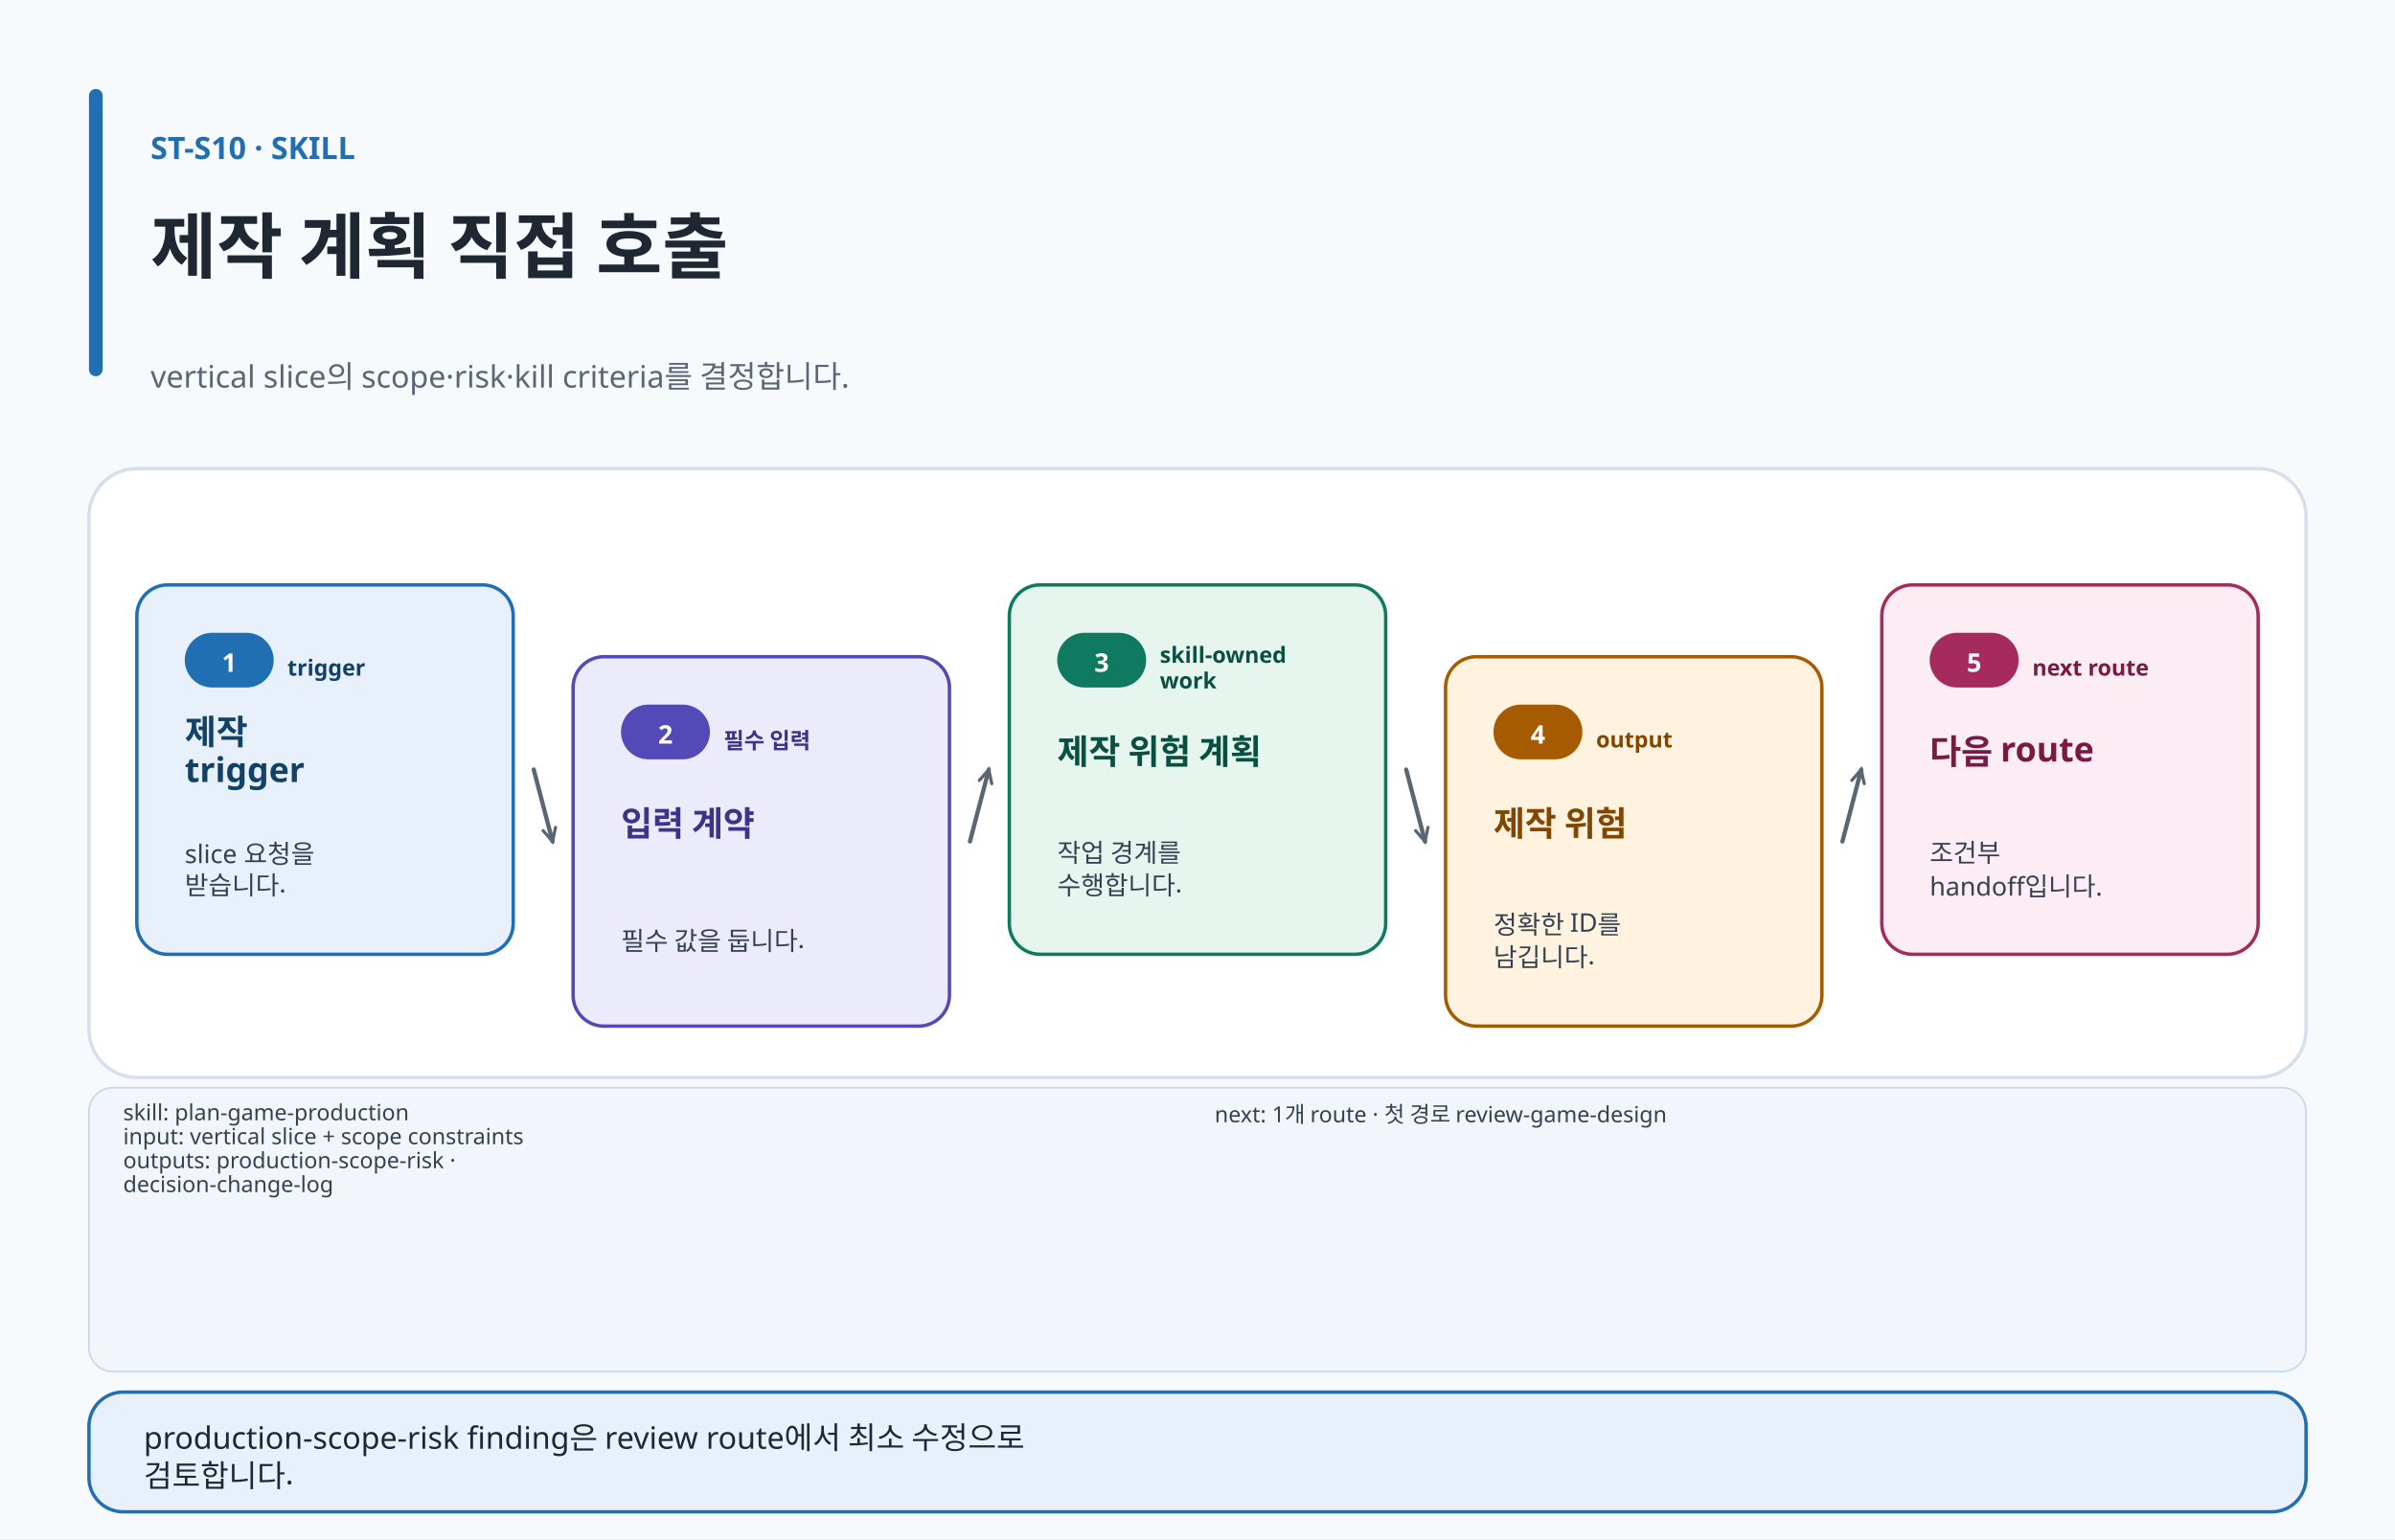
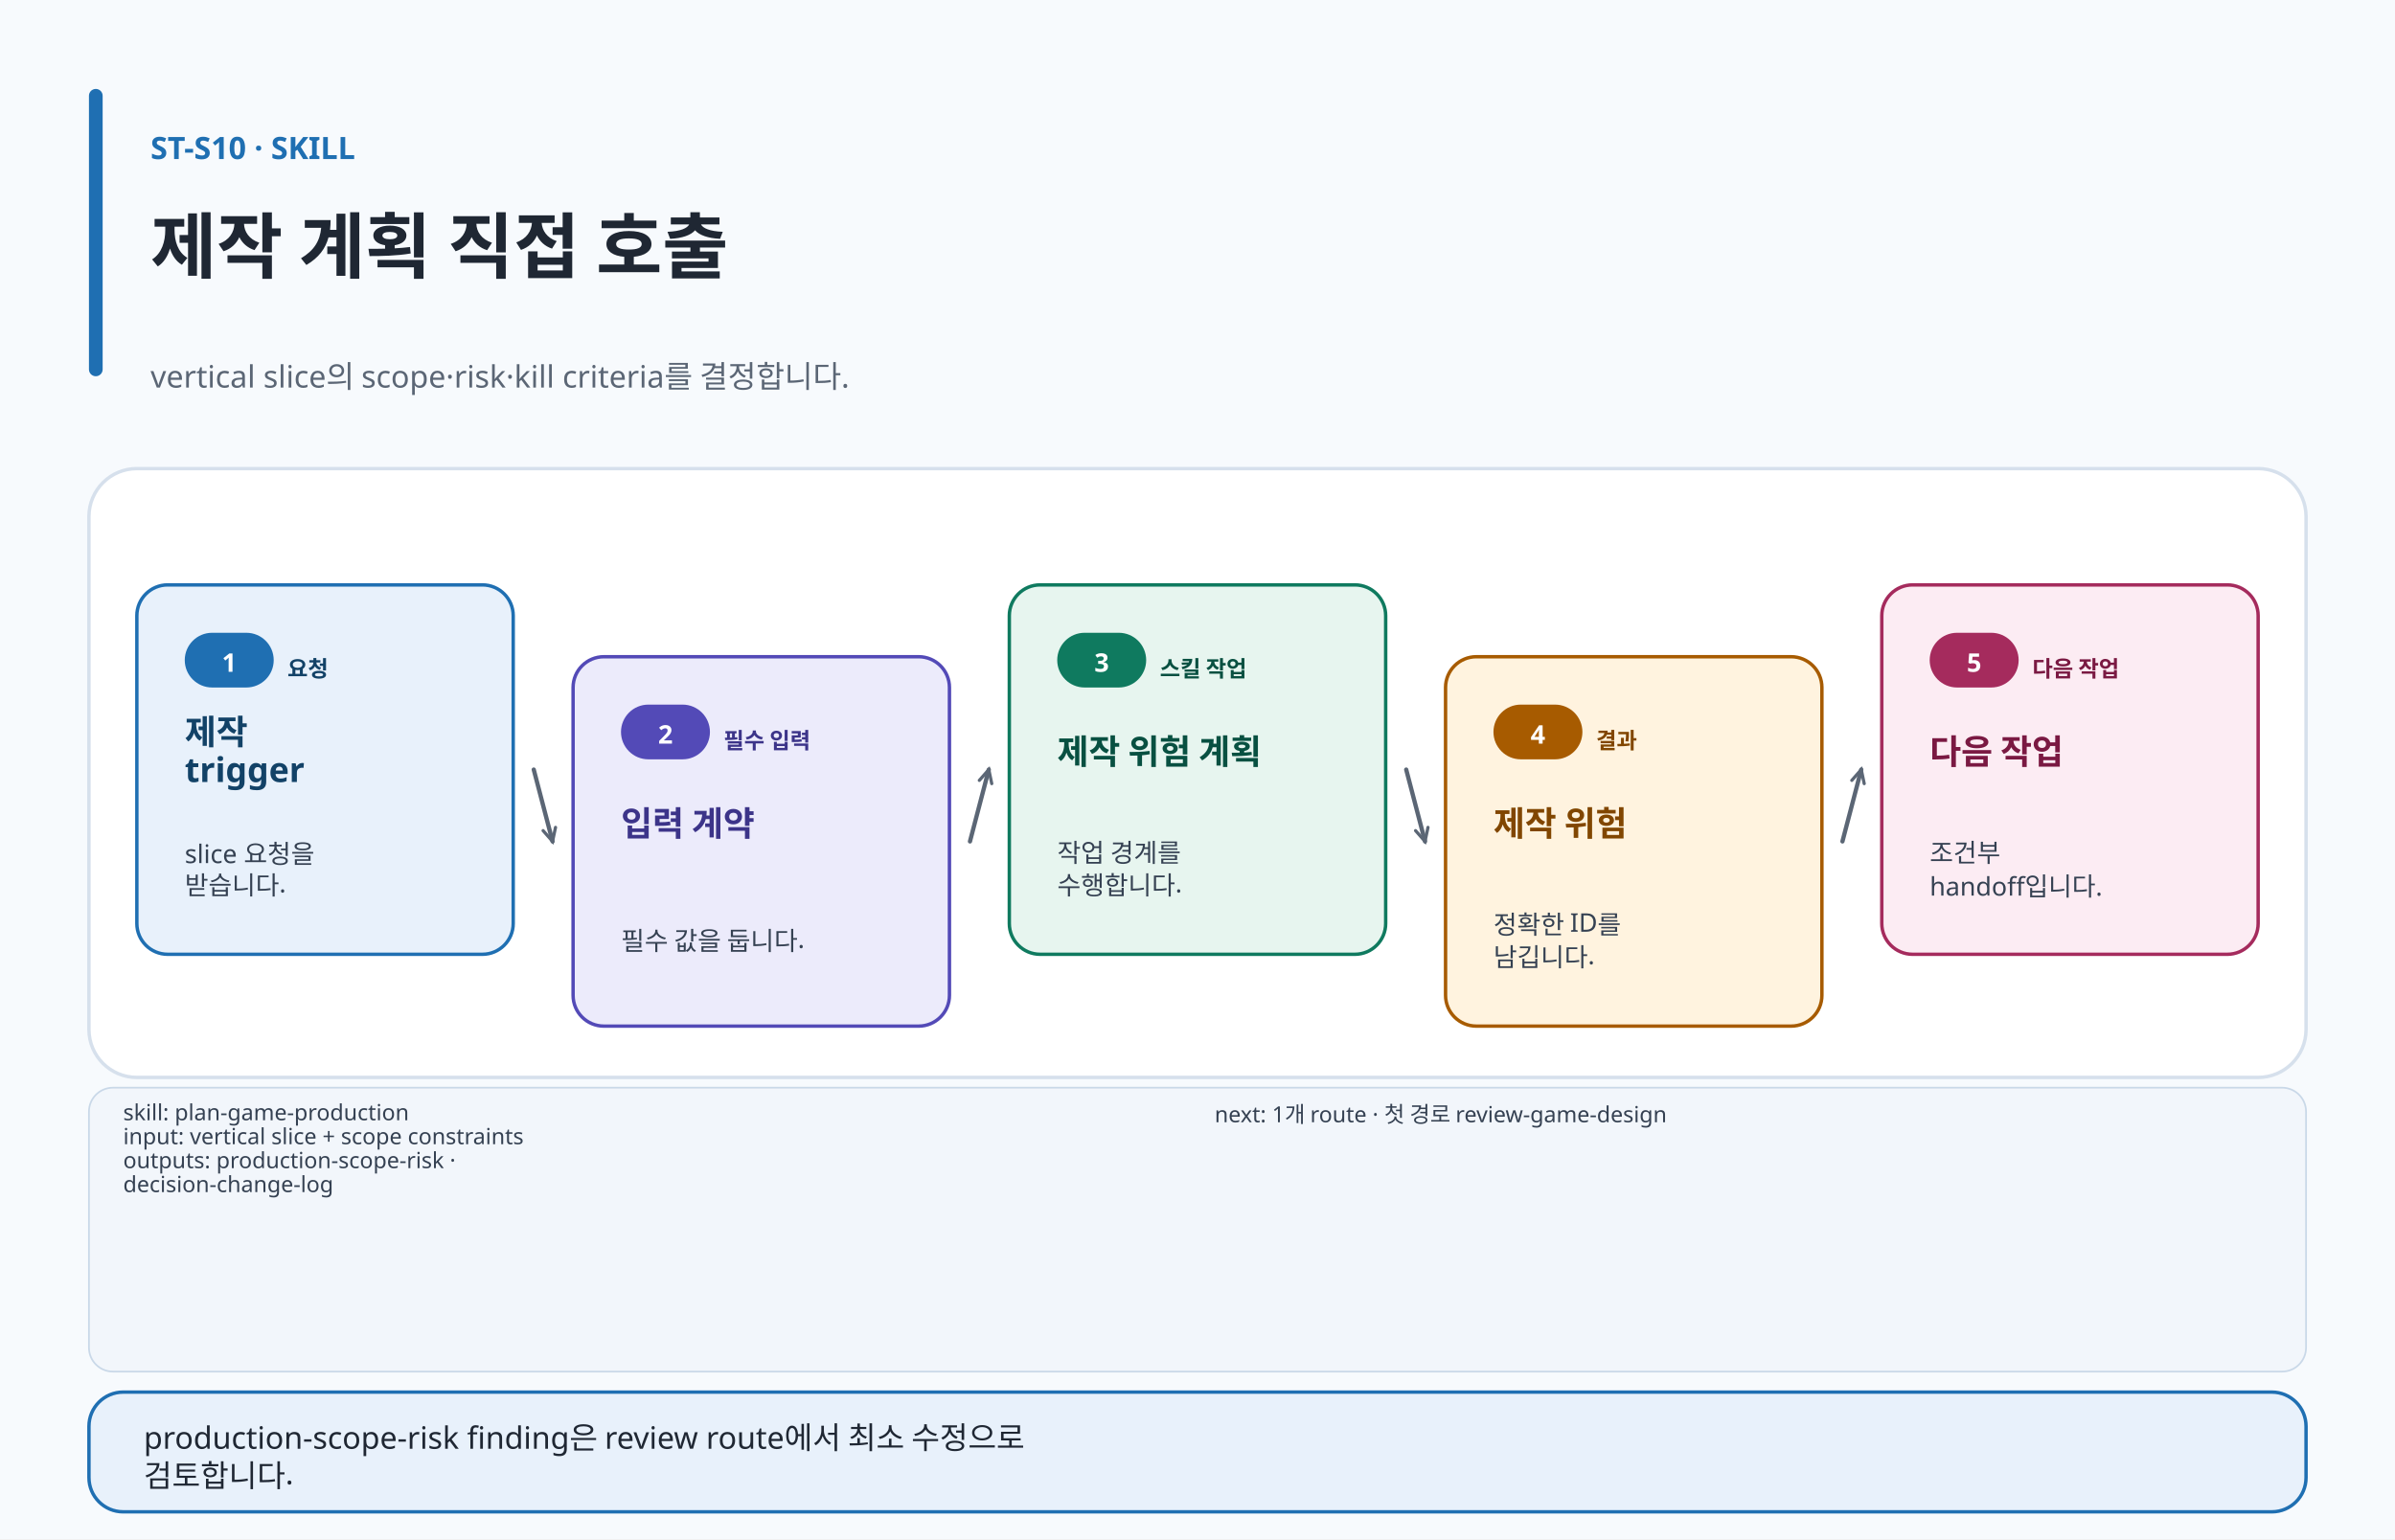
<svg xmlns="http://www.w3.org/2000/svg" viewBox="0 0 1400 900" width="1400" height="900" role="img" aria-label="게임 제작 계획 직접 호출 흐름" style="font-family:Pretendard,'Apple SD Gothic Neo','Malgun Gothic','Noto Sans KR',sans-serif">
  <defs>
    <marker id="open-arrow" viewBox="0 0 12 12" refX="10" refY="6" markerWidth="11.25" markerHeight="11.25" markerUnits="userSpaceOnUse" orient="auto">
      <path d="M 2 2 L 10 6 L 2 10" fill="none" stroke="#5B6675" stroke-width="2" stroke-linecap="round" />
    </marker>
  </defs>
  <rect width="1400" height="900" fill="#F7FAFD" />
  <rect x="52" y="52" width="8" height="168" rx="4" fill="#1F6FB2" />
  <text data-text-role="eyebrow" x="88" y="86" text-anchor="start" dominant-baseline="central" fill="#1F6FB2" font-size="18" font-weight="700">
    <tspan x="88" dy="0">ST-S10 · SKILL</tspan>
  </text>
  <text data-text-role="title" x="88" y="141" text-anchor="start" dominant-baseline="central" fill="#1F2733" font-size="42" font-weight="700">
    <tspan x="88" dy="0">제작 계획 직접 호출</tspan>
  </text>
  <text data-text-role="description" x="88" y="218" text-anchor="start" dominant-baseline="central" fill="#5B6675" font-size="18" font-weight="400">
    <tspan x="88" dy="0">vertical slice의 scope·risk·kill criteria를 결정합니다.</tspan>
  </text>
  <rect x="52" y="274" width="1296" height="356" rx="28" fill="#FFFFFF" stroke="#D6E0EC" stroke-width="2" />
  <path d="M 312 450 L 323 492" fill="none" stroke="#5B6675" stroke-width="2.5" stroke-linecap="round" marker-end="url(#open-arrow)" />
  <path d="M 567 492 L 578 450" fill="none" stroke="#5B6675" stroke-width="2.5" stroke-linecap="round" marker-end="url(#open-arrow)" />
  <path d="M 822 450 L 833 492" fill="none" stroke="#5B6675" stroke-width="2.5" stroke-linecap="round" marker-end="url(#open-arrow)" />
  <path d="M 1077 492 L 1088 450" fill="none" stroke="#5B6675" stroke-width="2.5" stroke-linecap="round" marker-end="url(#open-arrow)" />
  <g aria-label="읽기 순서 1: 제작 trigger">
    <rect x="80" y="342" width="220" height="216" rx="18" fill="#E8F1FB" stroke="#1F6FB2" stroke-width="2" />
    <rect x="108" y="370" width="52" height="32" rx="16" fill="#1F6FB2" />
    <text data-text-role="caption" x="134" y="387" text-anchor="middle" dominant-baseline="central" fill="#FFFFFF" font-size="15" font-weight="700">
      <tspan x="134" dy="0">1</tspan>
    </text>
    <text data-text-role="caption" x="168" y="390" text-anchor="start" dominant-baseline="central" fill="#124267" font-size="13" font-weight="700">
-       <tspan x="168" dy="0">trigger</tspan>
+       <tspan x="168" dy="0">요청</tspan>
    </text>
    <text data-text-role="card-title" x="108" y="426.5" text-anchor="start" dominant-baseline="central" fill="#124267" font-size="20" font-weight="700">
      <tspan x="108" dy="0">제작</tspan>
      <tspan x="108" dy="23">trigger</tspan>
    </text>
    <text data-text-role="card-body" x="108" y="497.5" text-anchor="start" dominant-baseline="central" fill="#354152" font-size="15" font-weight="400">
      <tspan x="108" dy="0">slice 요청을</tspan>
      <tspan x="108" dy="19">받습니다.</tspan>
    </text>
  </g>
  <g aria-label="읽기 순서 2: 입력 계약">
    <rect x="335" y="384" width="220" height="216" rx="18" fill="#ECEBFB" stroke="#534AB7" stroke-width="2" />
    <rect x="363" y="412" width="52" height="32" rx="16" fill="#534AB7" />
    <text data-text-role="caption" x="389" y="429" text-anchor="middle" dominant-baseline="central" fill="#FFFFFF" font-size="15" font-weight="700">
      <tspan x="389" dy="0">2</tspan>
    </text>
    <text data-text-role="caption" x="423" y="432" text-anchor="start" dominant-baseline="central" fill="#3C3489" font-size="13" font-weight="700">
      <tspan x="423" dy="0">필수 입력</tspan>
    </text>
    <text data-text-role="card-title" x="363" y="480" text-anchor="start" dominant-baseline="central" fill="#3C3489" font-size="20" font-weight="700">
      <tspan x="363" dy="0">입력 계약</tspan>
    </text>
    <text data-text-role="card-body" x="363" y="549" text-anchor="start" dominant-baseline="central" fill="#354152" font-size="15" font-weight="400">
      <tspan x="363" dy="0">필수 값을 둡니다.</tspan>
    </text>
  </g>
  <g aria-label="읽기 순서 3: 제작 위험 계획">
    <rect x="590" y="342" width="220" height="216" rx="18" fill="#E7F5EF" stroke="#0F7A5F" stroke-width="2" />
    <rect x="618" y="370" width="52" height="32" rx="16" fill="#0F7A5F" />
    <text data-text-role="caption" x="644" y="387" text-anchor="middle" dominant-baseline="central" fill="#FFFFFF" font-size="15" font-weight="700">
      <tspan x="644" dy="0">3</tspan>
    </text>
-     <text data-text-role="caption" x="678" y="382.5" text-anchor="start" dominant-baseline="central" fill="#085041" font-size="13" font-weight="700">
-       <tspan x="678" dy="0">skill-owned</tspan>
-       <tspan x="678" dy="15">work</tspan>
+     <text data-text-role="caption" x="678" y="390" text-anchor="start" dominant-baseline="central" fill="#085041" font-size="13" font-weight="700">
+       <tspan x="678" dy="0">스킬 작업</tspan>
    </text>
    <text data-text-role="card-title" x="618" y="438" text-anchor="start" dominant-baseline="central" fill="#085041" font-size="20" font-weight="700">
      <tspan x="618" dy="0">제작 위험 계획</tspan>
    </text>
    <text data-text-role="card-body" x="618" y="497.5" text-anchor="start" dominant-baseline="central" fill="#354152" font-size="15" font-weight="400">
      <tspan x="618" dy="0">작업 경계를</tspan>
      <tspan x="618" dy="19">수행합니다.</tspan>
    </text>
  </g>
  <g aria-label="읽기 순서 4: 제작 위험">
    <rect x="845" y="384" width="220" height="216" rx="18" fill="#FFF3DF" stroke="#A75B00" stroke-width="2" />
    <rect x="873" y="412" width="52" height="32" rx="16" fill="#A75B00" />
    <text data-text-role="caption" x="899" y="429" text-anchor="middle" dominant-baseline="central" fill="#FFFFFF" font-size="15" font-weight="700">
      <tspan x="899" dy="0">4</tspan>
    </text>
    <text data-text-role="caption" x="933" y="432" text-anchor="start" dominant-baseline="central" fill="#814600" font-size="13" font-weight="700">
-       <tspan x="933" dy="0">output</tspan>
+       <tspan x="933" dy="0">결과</tspan>
    </text>
    <text data-text-role="card-title" x="873" y="480" text-anchor="start" dominant-baseline="central" fill="#814600" font-size="20" font-weight="700">
      <tspan x="873" dy="0">제작 위험</tspan>
    </text>
    <text data-text-role="card-body" x="873" y="539.5" text-anchor="start" dominant-baseline="central" fill="#354152" font-size="15" font-weight="400">
      <tspan x="873" dy="0">정확한 ID를</tspan>
      <tspan x="873" dy="19">남깁니다.</tspan>
    </text>
  </g>
-   <g aria-label="읽기 순서 5: 다음 route">
+   <g aria-label="읽기 순서 5: 다음 작업">
    <rect x="1100" y="342" width="220" height="216" rx="18" fill="#FCECF3" stroke="#A52B5D" stroke-width="2" />
    <rect x="1128" y="370" width="52" height="32" rx="16" fill="#A52B5D" />
    <text data-text-role="caption" x="1154" y="387" text-anchor="middle" dominant-baseline="central" fill="#FFFFFF" font-size="15" font-weight="700">
      <tspan x="1154" dy="0">5</tspan>
    </text>
    <text data-text-role="caption" x="1188" y="390" text-anchor="start" dominant-baseline="central" fill="#7A1942" font-size="13" font-weight="700">
-       <tspan x="1188" dy="0">next route</tspan>
+       <tspan x="1188" dy="0">다음 작업</tspan>
    </text>
    <text data-text-role="card-title" x="1128" y="438" text-anchor="start" dominant-baseline="central" fill="#7A1942" font-size="20" font-weight="700">
-       <tspan x="1128" dy="0">다음 route</tspan>
+       <tspan x="1128" dy="0">다음 작업</tspan>
    </text>
    <text data-text-role="card-body" x="1128" y="497.5" text-anchor="start" dominant-baseline="central" fill="#354152" font-size="15" font-weight="400">
      <tspan x="1128" dy="0">조건부</tspan>
      <tspan x="1128" dy="19">handoff입니다.</tspan>
    </text>
  </g>
  <rect x="52" y="636" width="1296" height="166" rx="14" fill="#F2F6FB" stroke="#C9D8E8" stroke-width="1" />
  <text data-text-role="semantic-rail" x="72" y="650" text-anchor="start" dominant-baseline="central" fill="#354152" font-size="13" font-weight="400">
    <tspan x="72" dy="0">skill: plan-game-production</tspan>
  </text>
  <text data-text-role="semantic-rail" x="72" y="664" text-anchor="start" dominant-baseline="central" fill="#354152" font-size="13" font-weight="400">
    <tspan x="72" dy="0">input: vertical slice + scope constraints</tspan>
  </text>
  <text data-text-role="semantic-rail" x="72" y="678" text-anchor="start" dominant-baseline="central" fill="#354152" font-size="13" font-weight="400">
    <tspan x="72" dy="0">outputs: production-scope-risk ·</tspan>
    <tspan x="72" dy="14">decision-change-log</tspan>
  </text>
  <text data-text-role="semantic-rail" x="710" y="650" text-anchor="start" dominant-baseline="central" fill="#354152" font-size="13" font-weight="400">
    <tspan x="710" dy="0">next: 1개 route · 첫 경로 review-game-design</tspan>
  </text>
  <rect x="52" y="814" width="1296" height="70" rx="20" fill="#E8F1FB" stroke="#1F6FB2" stroke-width="2" />
  <text data-text-role="footer" x="84" y="838.5" text-anchor="start" dominant-baseline="central" fill="#1F2733" font-size="18" font-weight="400">
    <tspan x="84" dy="0">production-scope-risk finding은 review route에서 최소 수정으로</tspan>
    <tspan x="84" dy="23">검토합니다.</tspan>
  </text>
</svg>
